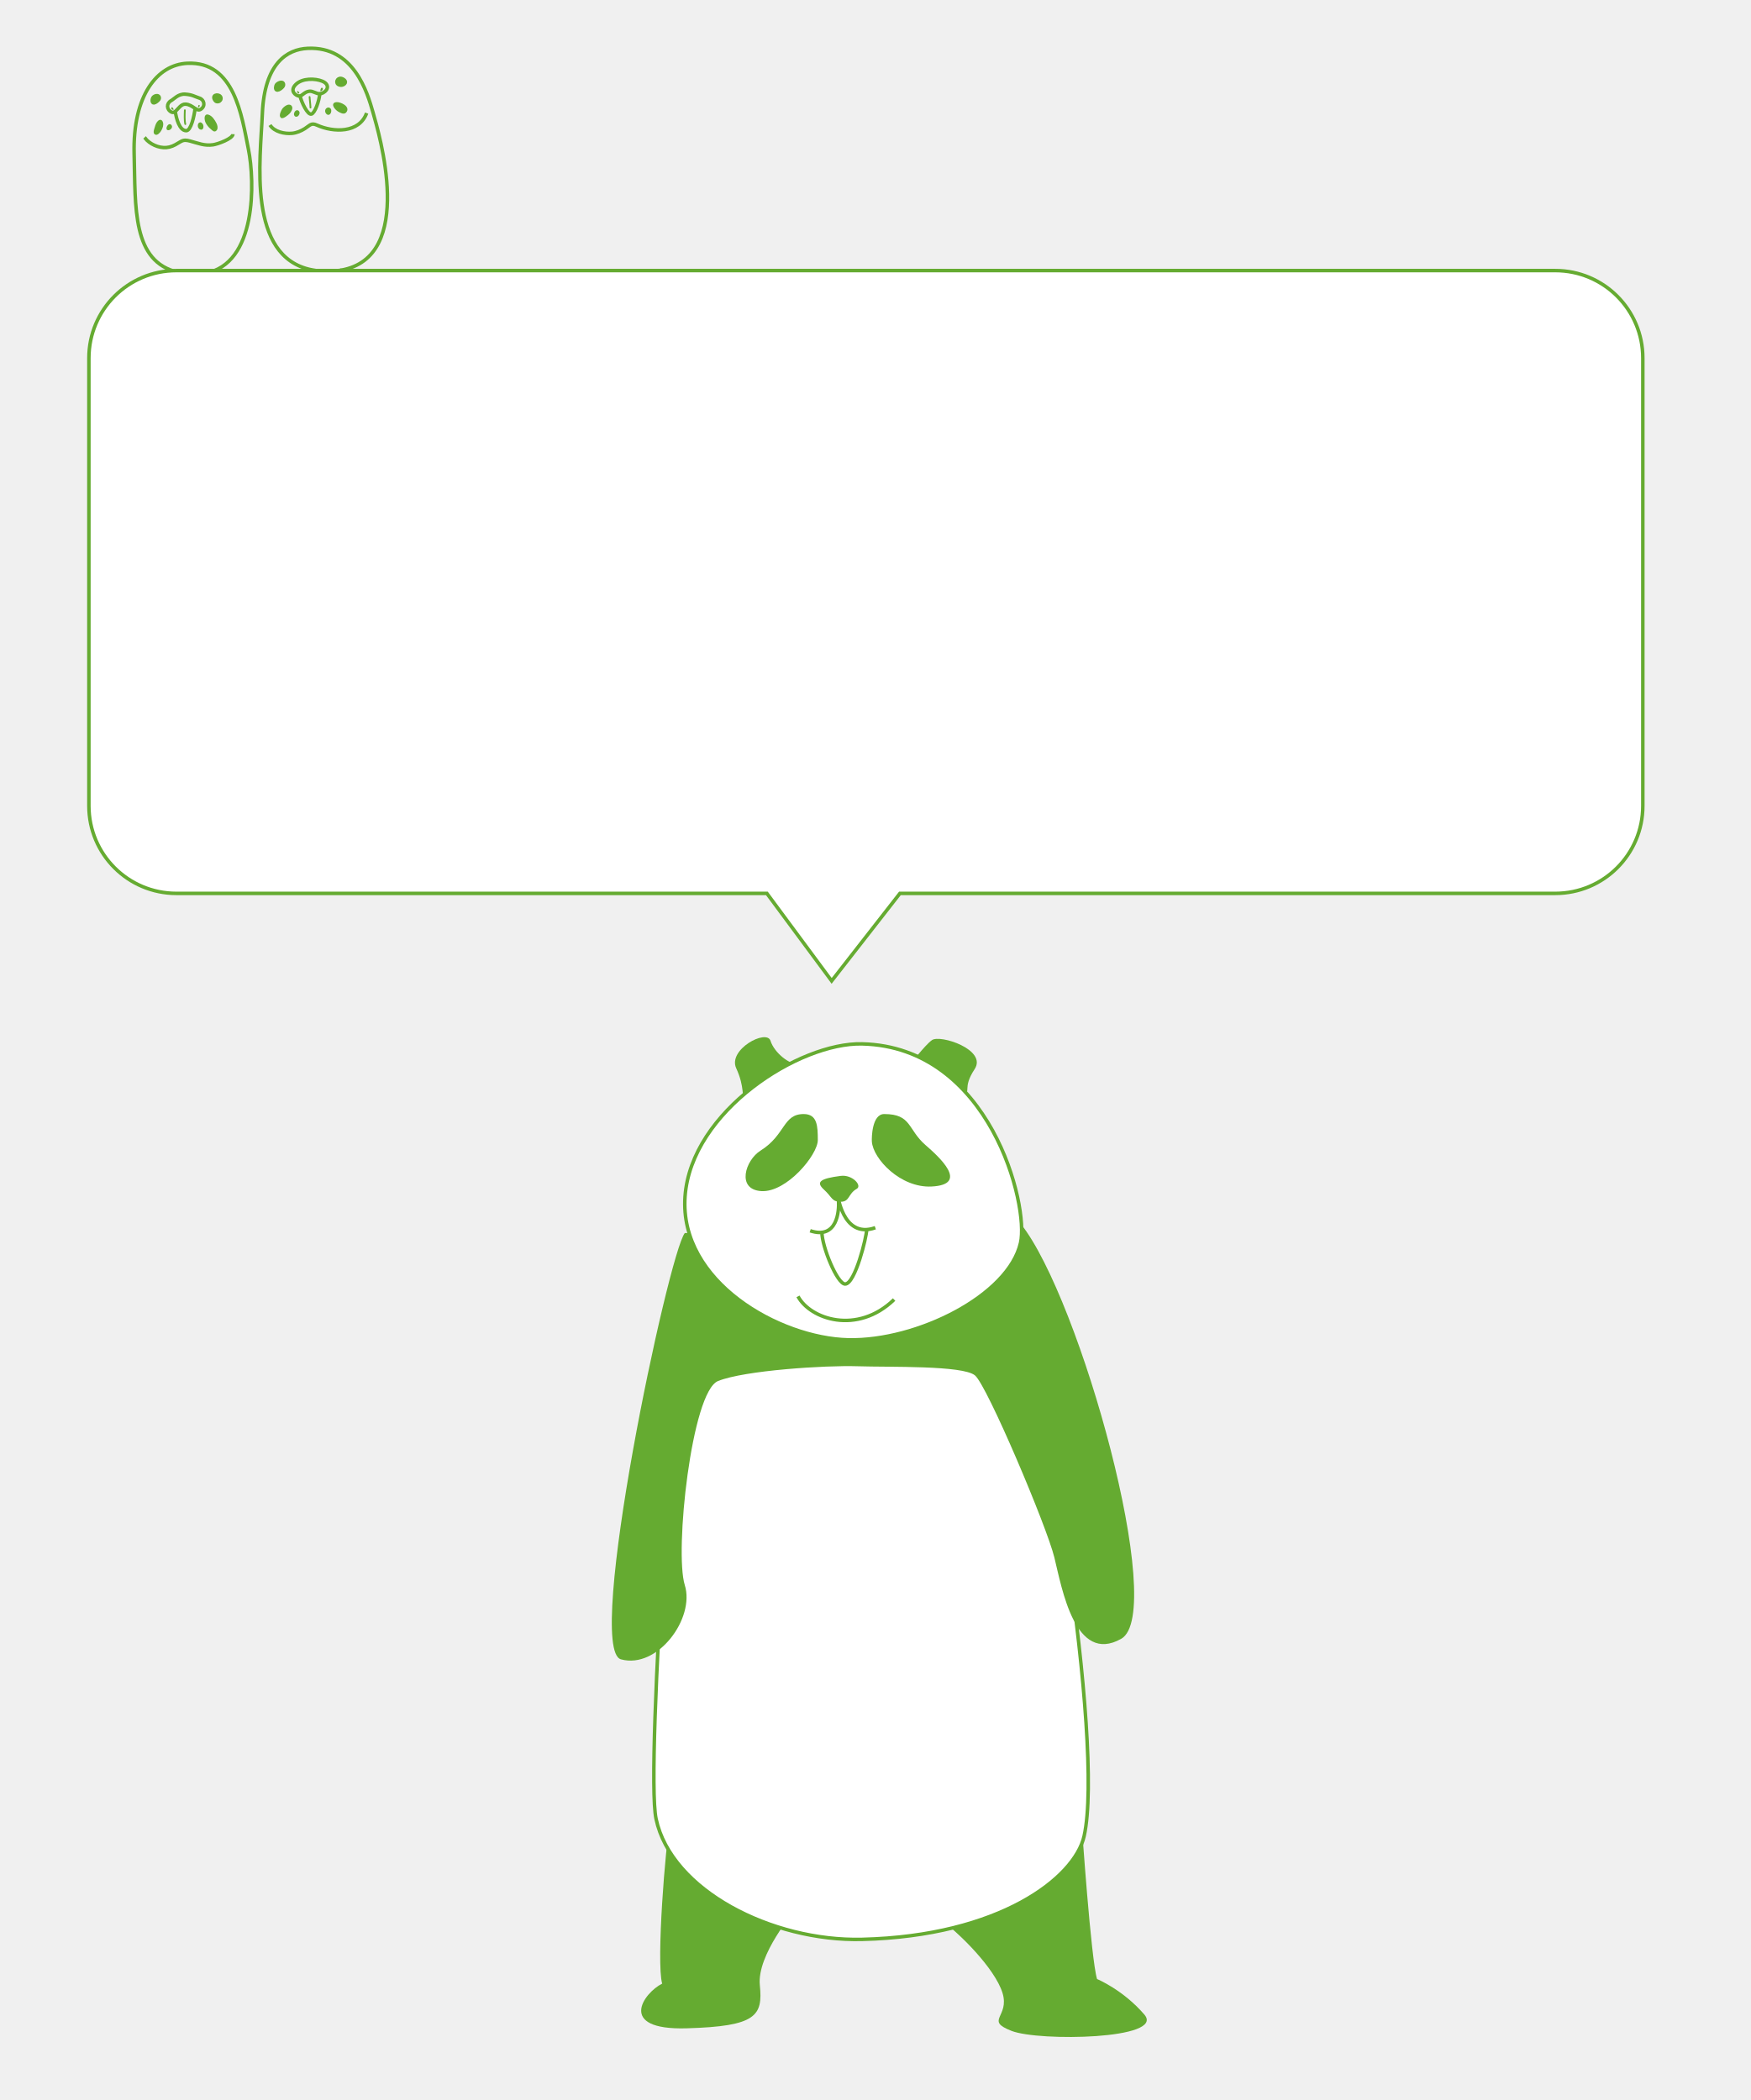
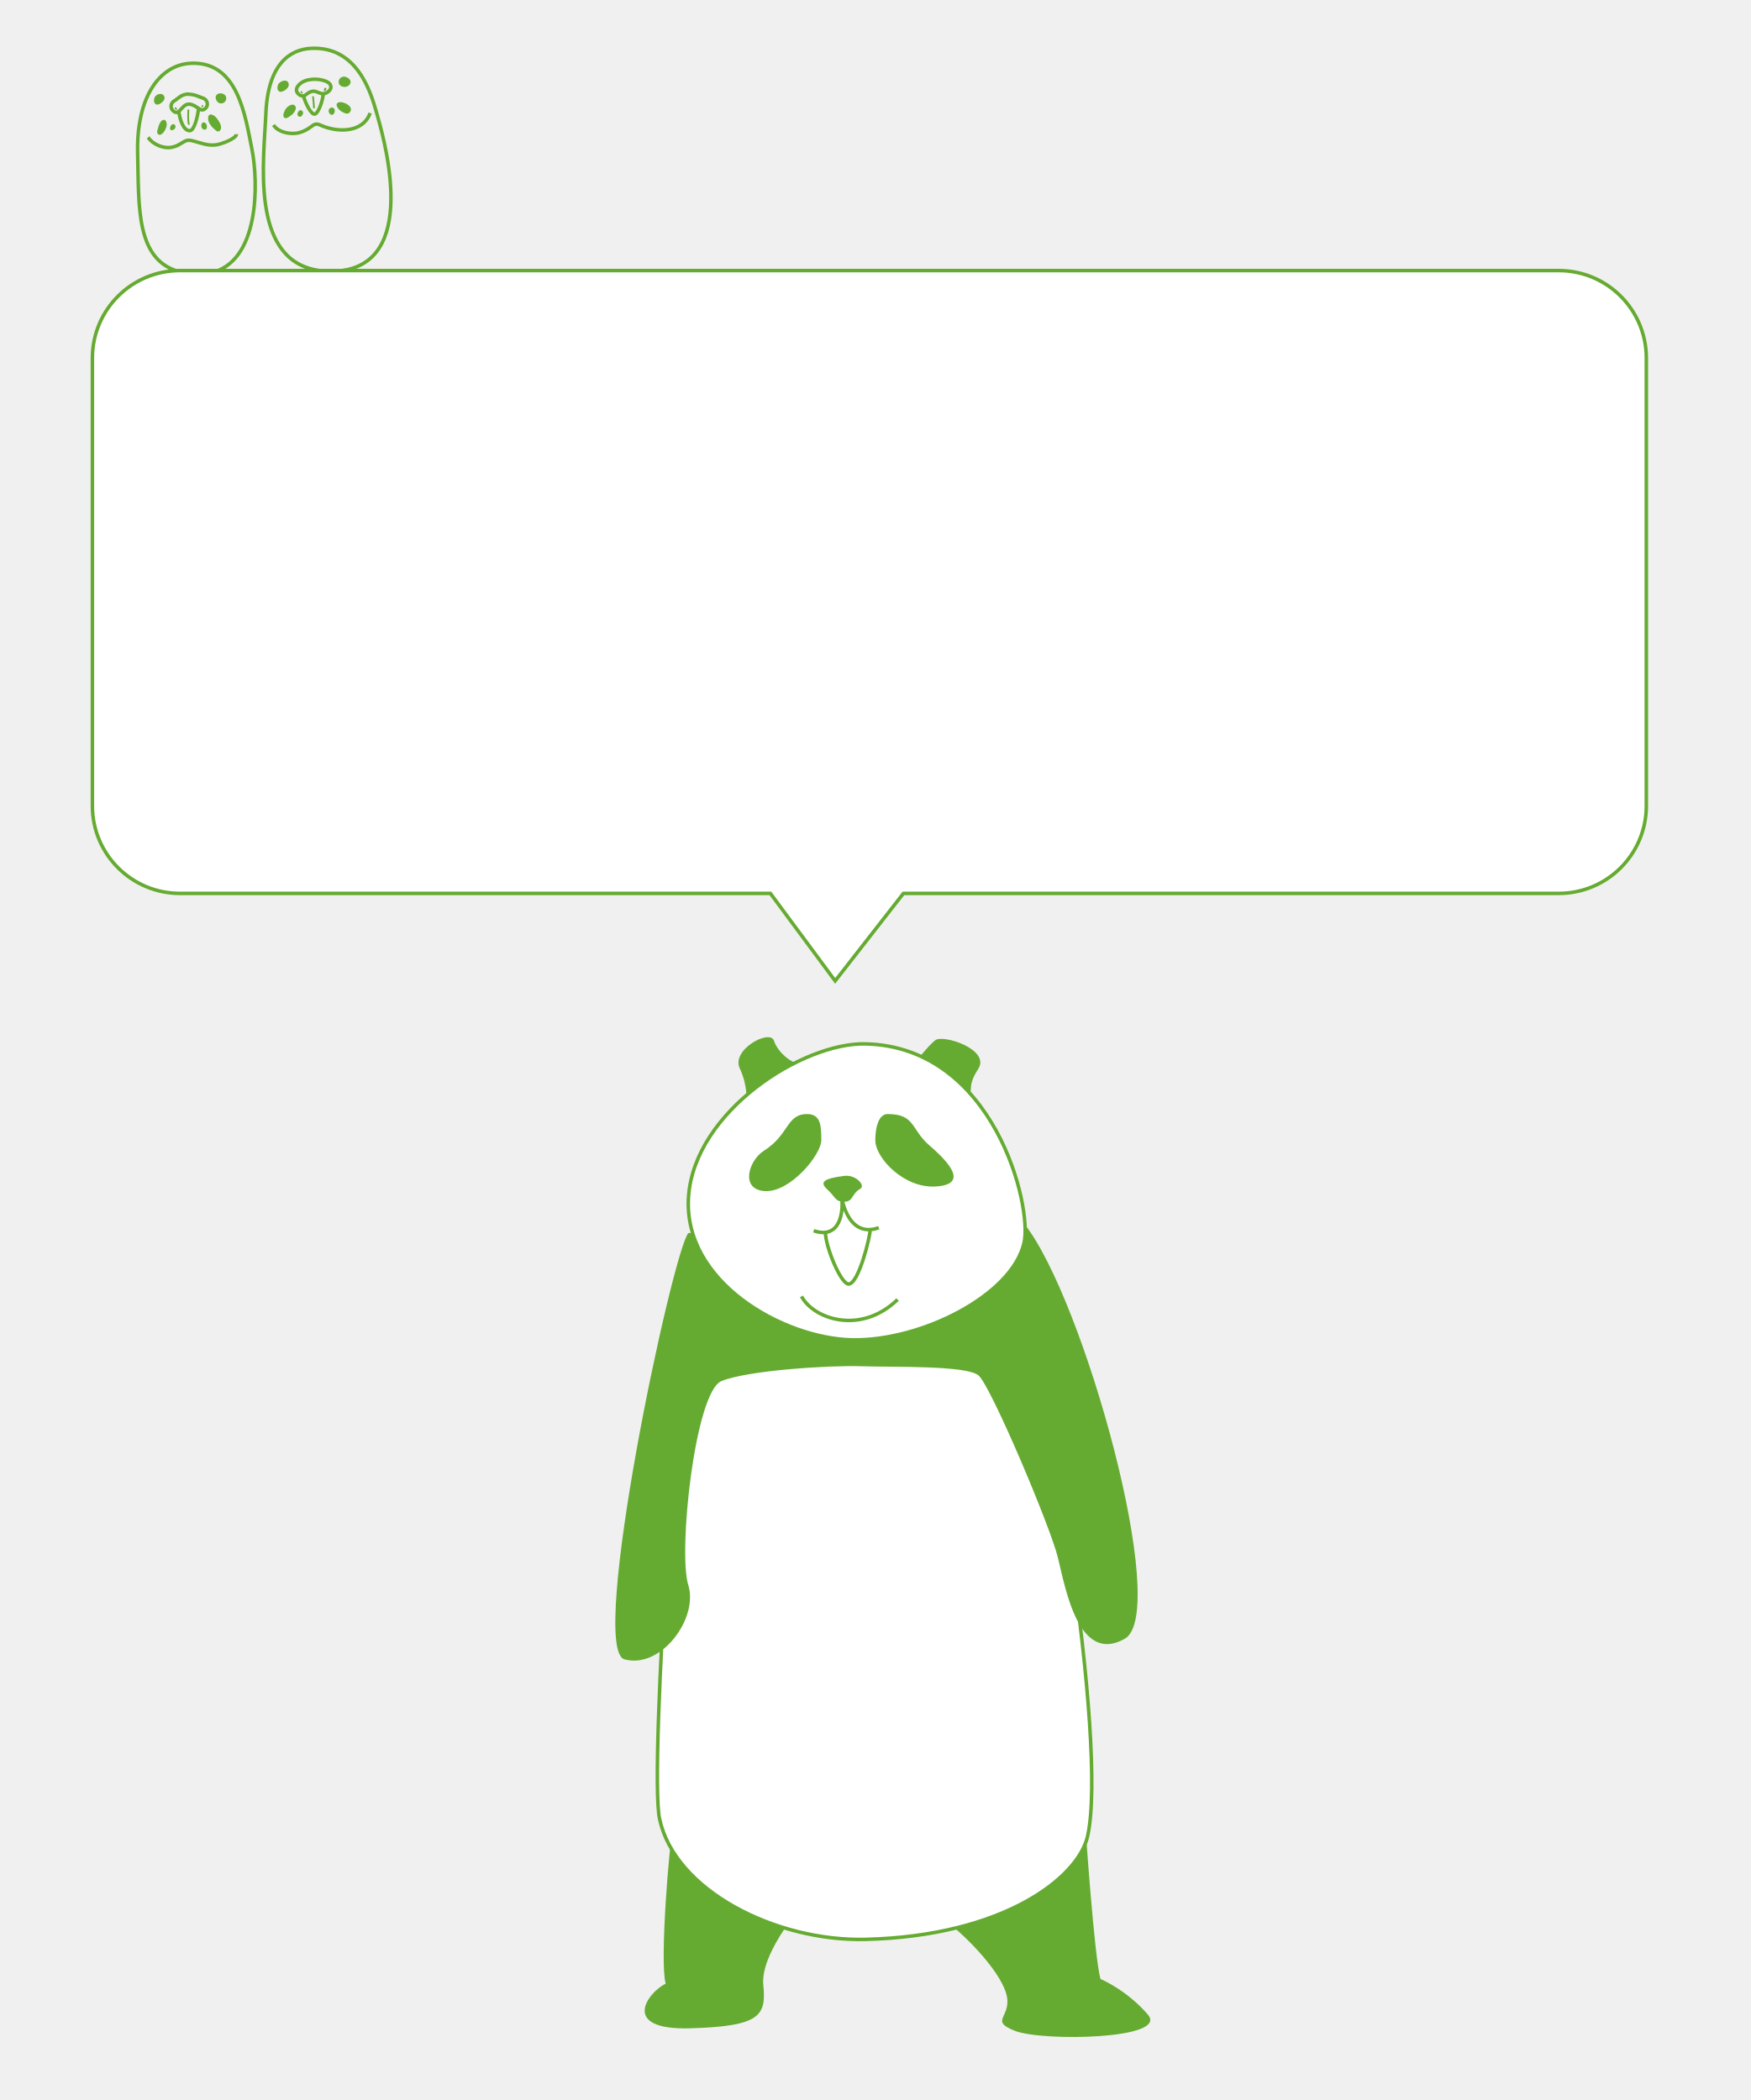
<svg xmlns="http://www.w3.org/2000/svg" version="1.1" x="0px" y="0px" width="500px" height="600px" viewBox="0 0 500 600" enable-background="new 0 0 500 600" xml:space="preserve">
  <g>
    <g>
-       <path fill="#65AB31" d="M227.936,303.917c-2.18,0.438-6.753-3.05-7.844-6.538c-1.09-3.488-12.274,2.481-9.795,7.846     c2.484,5.363,1.526,8.473,2.384,8.936" />
-       <path fill="#65AB31" d="M258.444,305.368c2.089-1.594,5.456-6.495,7.753-8.186c2.299-1.69,15.877,2.707,12.194,8.297     c-3.684,5.59-0.69,6.475-3.346,7.076" />
-       <path fill="#65AB31" d="M191.323,521.418c-1.18,5.188-3.923,39.229-2.18,45.33c-5.23,2.615-13.076,13.333,6.973,12.77     c20.052-0.563,21.797-3.616,20.924-12.333c-0.872-8.717,10.023-21.357,10.023-21.357" />
-       <path fill="#65AB31" d="M268.037,548.007c5.871,4.083,16.126,14.383,18.306,21.356c2.181,6.975-5.23,7.846,2.615,10.897     c7.847,3.053,44.021,2.434,37.922-4.667c-6.103-7.103-13.514-10.154-13.514-10.154c-1.743-5.665-4.358-44.021-4.358-44.021" />
-       <path fill="#FFFFFF" stroke="#65AB31" stroke-miterlimit="10" d="M195.605,363.633c-1.668,11.331-11.373,141.15-8.205,156.041     c4.356,20.486,33.12,35.056,58.84,34.435c39.231-0.947,60.745-17.522,63.43-29.516c5.876-26.275-11.525-135.432-19.839-144.834" />
-       <path fill="#65AB31" d="M195.605,352.299c-4.72,6.104-28.69,118.938-18.23,121.799c10.462,2.86,21.205-11.724,18.23-21.214     c-2.977-9.486,1.925-55.253,9.501-58.305c7.574-3.052,30.676-4.521,39.829-4.222c9.151,0.298,30.073-0.299,33.561,2.614     c3.487,2.915,20.488,43.113,22.668,51.999c2.177,8.887,5.924,30.672,19.091,23.266c13.161-7.404-11.654-97.195-28.665-118.552" />
-       <path fill="#FFFFFF" stroke="#65AB31" stroke-miterlimit="10" d="M246.24,298.251c-17.868-0.424-48.813,19.178-50.56,43.588     c-1.743,24.407,27.023,40.535,46.637,40.972c19.617,0.436,45.769-12.641,49.195-27.718     C293.929,344.458,282.855,299.123,246.24,298.251z" />
-       <path fill="#65AB31" d="M229.569,318.3c-5.991-0.007-5.121,5.933-12.311,10.437c-4.407,2.759-6.975,11.141,0.215,11.577     c7.192,0.436,16.144-10.351,16.129-14.603C233.589,321.764,233.493,318.308,229.569,318.3z" />
-       <path fill="#65AB31" d="M252.562,318.3c7.855,0,6.648,4.359,11.77,8.828c3.839,3.346,12.751,11.333,1.745,11.877     c-8.839,0.437-16.714-7.918-17.037-12.857C248.966,325.015,249.072,318.3,252.562,318.3z" />
-       <path fill="#65AB31" d="M240.142,335.967c-5.851,0.758-7.192,1.729-4.797,3.91c2.398,2.18,2.181,3.485,4.797,3.485     c2.614,0,2.07-2.287,4.577-3.696C246.345,338.749,243.481,335.534,240.142,335.967z" />
-       <path fill="none" stroke="#65AB31" stroke-miterlimit="10" d="M250.026,350.773c-9.728,3.487-10.691-10.892-10.494-7.411     c0.136,2.403-0.263,10.898-8.11,8.283" />
-       <path fill="none" stroke="#65AB31" stroke-miterlimit="10" d="M234.771,352.102c0.016,4.084,4.381,14.761,6.63,14.761     c2.851,0,6.139-13.427,6.167-15.556" />
-       <path fill="#FFFFFF" stroke="#65AB31" stroke-miterlimit="10" d="M227.936,370.392c3.486,6.493,16.899,11.115,27.458,0.908" />
+       <path fill="#65AB31" d="M228.936,303.917c-2.18,0.438-6.753-3.05-7.844-6.538c-1.09-3.488-12.274,2.481-9.795,7.846     c2.484,5.363,1.526,8.473,2.384,8.936" />
+       <path fill="#65AB31" d="M259.444,305.368c2.089-1.594,5.456-6.495,7.753-8.186c2.299-1.69,15.877,2.707,12.194,8.297     c-3.684,5.59-0.69,6.475-3.346,7.076" />
+       <path fill="#65AB31" d="M192.323,521.418c-1.18,5.188-3.923,39.229-2.18,45.33c-5.23,2.615-13.076,13.333,6.973,12.77     c20.052-0.563,21.797-3.616,20.924-12.333c-0.872-8.717,10.023-21.357,10.023-21.357" />
+       <path fill="#65AB31" d="M269.037,548.007c5.871,4.083,16.126,14.383,18.306,21.356c2.181,6.975-5.23,7.846,2.615,10.897     c7.847,3.053,44.021,2.434,37.922-4.667c-6.103-7.103-13.514-10.154-13.514-10.154c-1.743-5.665-4.358-44.021-4.358-44.021" />
+       <path fill="#FFFFFF" stroke="#65AB31" stroke-miterlimit="10" d="M196.605,363.633c-1.668,11.331-11.373,141.15-8.205,156.041     c4.356,20.486,33.12,35.056,58.84,34.435c39.231-0.947,60.745-17.522,63.43-29.516c5.876-26.275-11.525-135.432-19.839-144.834" />
+       <path fill="#65AB31" d="M196.605,352.299c-4.72,6.104-28.69,118.938-18.23,121.799c10.462,2.86,21.205-11.724,18.23-21.214     c-2.977-9.486,1.925-55.253,9.501-58.305c7.574-3.052,30.676-4.521,39.829-4.222c9.151,0.298,30.073-0.299,33.561,2.614     c3.487,2.915,20.488,43.113,22.668,51.999c2.177,8.887,5.924,30.672,19.091,23.266c13.161-7.404-11.654-97.195-28.665-118.552" />
+       <path fill="#FFFFFF" stroke="#65AB31" stroke-miterlimit="10" d="M247.24,298.251c-17.868-0.424-48.813,19.178-50.56,43.588     c-1.743,24.407,27.023,40.535,46.637,40.972c19.617,0.436,45.769-12.641,49.195-27.718     C294.929,344.458,283.855,299.123,247.24,298.251z" />
+       <path fill="#65AB31" d="M230.569,318.3c-5.991-0.007-5.121,5.933-12.311,10.437c-4.407,2.759-6.975,11.141,0.215,11.577     c7.192,0.436,16.144-10.351,16.129-14.603C234.589,321.764,234.493,318.308,230.569,318.3z" />
+       <path fill="#65AB31" d="M253.562,318.3c7.855,0,6.648,4.359,11.77,8.828c3.839,3.346,12.751,11.333,1.745,11.877     c-8.839,0.437-16.714-7.918-17.037-12.857C249.966,325.015,250.072,318.3,253.562,318.3z" />
+       <path fill="#65AB31" d="M241.142,335.967c-5.851,0.758-7.192,1.729-4.797,3.91c2.398,2.18,2.181,3.485,4.797,3.485     c2.614,0,2.07-2.287,4.577-3.696C247.345,338.749,244.481,335.534,241.142,335.967z" />
+       <path fill="none" stroke="#65AB31" stroke-miterlimit="10" d="M251.026,350.773c-9.728,3.487-10.691-10.892-10.494-7.411     c0.136,2.403-0.263,10.898-8.11,8.283" />
+       <path fill="none" stroke="#65AB31" stroke-miterlimit="10" d="M235.771,352.102c0.016,4.084,4.381,14.761,6.63,14.761     c2.851,0,6.139-13.427,6.167-15.556" />
+       <path fill="#FFFFFF" stroke="#65AB31" stroke-miterlimit="10" d="M228.936,370.392c3.486,6.493,16.899,11.115,27.458,0.908" />
    </g>
    <g id="left_2_">
-       <path fill="none" stroke="#65AB31" stroke-linejoin="round" stroke-miterlimit="10" d="M50.065,31.835     c0.27,1.904,1.153,5.526,3.151,5.503c1.32-0.014,2.262-4.168,2.509-6.354c-0.813-0.571-1.628-1.156-2.703-1.228     C51.715,29.668,50.932,31.107,50.065,31.835z" />
-       <path fill="none" stroke="#65AB31" stroke-linejoin="round" stroke-miterlimit="10" d="M55.726,30.984     c0.553,0.385,1.086,0.596,1.651,0.221c1.402-0.923,0.938-2.728-0.372-3.159c-1.487-0.487-2.034-0.992-4.129-1.14     c-1.942-0.137-3.194,1.413-3.992,1.847c-1.388,0.762-1.372,2.551,0.102,3.278c0.403,0.197,0.749,0.078,1.08-0.197" />
-       <path fill="#65AB31" stroke="#65AB31" stroke-miterlimit="10" d="M43.636,27.977c-0.224,0.414-0.271,1.502,0.357,1.424     c0.422-0.054,1.096-0.601,1.351-0.95c0.333-0.446,0.134-1.072-0.47-1.126C44.405,27.286,43.835,27.605,43.636,27.977z" />
-       <path fill="#65AB31" stroke="#65AB31" stroke-miterlimit="10" d="M61.196,28.297c0.215,0.486,0.502,0.838,1.126,0.737     c0.515-0.078,0.895-0.588,0.784-1.117C62.868,26.792,60.578,26.893,61.196,28.297z" />
-       <path fill="#65AB31" stroke="#65AB31" stroke-width="0.5" stroke-miterlimit="10" d="M47.859,36.884     c0.271,0.333,1.389-0.392,0.932-1.002C48.309,35.237,47.589,36.553,47.859,36.884z" />
-       <path fill="#65AB31" stroke="#65AB31" stroke-width="0.5" stroke-miterlimit="10" d="M56.975,36.564     c0.23,0.268,0.689,0.376,0.843-0.045c0.101-0.284,0.03-0.805-0.159-1.027C56.908,34.612,56.447,35.953,56.975,36.564z" />
-       <path fill="#65AB31" stroke="#65AB31" stroke-width="0.5" stroke-miterlimit="10" d="M44.473,36.337     c-0.098,0.368-0.567,1.454-0.176,1.815c0.502,0.464,1.264-0.489,1.479-0.844c0.31-0.518,0.602-1.135,0.604-1.773     c0-0.685-0.379-1.474-1.08-0.813C44.867,35.13,44.623,35.777,44.473,36.337z" />
-       <path fill="#65AB31" stroke="#65AB31" stroke-width="0.5" stroke-miterlimit="10" d="M58.958,34.952     c0.315,0.619,0.808,1.253,1.351,1.688c0.446,0.361,0.968,1.103,1.443,0.359c0.322-0.511,0.065-1.276-0.178-1.748     c-0.446-0.85-1.143-1.968-2.129-2.258C58.366,32.674,58.68,34.408,58.958,34.952z" />
-       <path fill="none" stroke="#65AB31" stroke-linejoin="round" stroke-miterlimit="10" d="M58.529,78.084     c14.898-2.58,14.263-26.3,12.44-35.406c-1.938-9.689-4.024-25.196-17.443-24.599c-8.649,0.383-15.655,9.241-15.208,25.94     c0.406,15.169-0.662,30.831,12.663,33.795" />
-       <path fill="none" stroke="#65AB31" stroke-linejoin="round" stroke-miterlimit="10" d="M50.981,77.814     c-0.556,7.402,2.831,32.097,4.598,32.242c1.688,0.138,2.89-27.123,2.95-31.973c-0.955,0.166-1.976,0.247-3.063,0.229     C53.813,78.285,52.325,78.113,50.981,77.814z" />
-       <path fill="#62A334" d="M49.605,31.265c-0.075-0.185-0.424-0.947-0.65-0.467c-0.162,0.341,0.376,0.727,0.674,0.511L49.605,31.265     z" />
-       <path fill="#62A334" d="M56.559,30.673c-0.003-0.17,0.093-0.918,0.426-0.637c0.253,0.214-0.152,0.66-0.378,0.65L56.559,30.673z" />
-       <path fill="none" stroke="#65AB31" stroke-linejoin="round" stroke-miterlimit="10" d="M66.539,38.332     c-0.046,1.297-4.333,2.835-5.663,3.031c-2.493,0.366-4.311-0.462-6.568-1.058c-1.064-0.281-1.759-0.392-2.724,0.163     c-1.091,0.631-1.877,1.217-3.185,1.545c-2.216,0.557-4.822-0.387-6.45-1.968c-0.225-0.216-0.451-0.576-0.65-0.791" />
-       <path fill="none" stroke="#65AB31" stroke-width="0.5" stroke-linecap="round" stroke-linejoin="round" stroke-miterlimit="10" d="     M52.801,31.497c-0.046,1.057-0.134,2.935,0.131,3.949" />
+       <path fill="none" stroke="#65AB31" stroke-linejoin="round" stroke-miterlimit="10" d="M51.065,31.835     c0.27,1.904,1.153,5.526,3.151,5.503c1.32-0.014,2.262-4.168,2.509-6.354c-0.813-0.571-1.628-1.156-2.703-1.228     C52.715,29.668,51.932,31.107,51.065,31.835z" />
+       <path fill="none" stroke="#65AB31" stroke-linejoin="round" stroke-miterlimit="10" d="M56.726,30.984     c0.553,0.385,1.086,0.596,1.651,0.221c1.402-0.923,0.938-2.728-0.372-3.159c-1.487-0.487-2.034-0.992-4.129-1.14     c-1.942-0.137-3.194,1.413-3.992,1.847c-1.388,0.762-1.372,2.551,0.102,3.278c0.403,0.197,0.749,0.078,1.08-0.197" />
+       <path fill="#65AB31" stroke="#65AB31" stroke-miterlimit="10" d="M44.636,27.977c-0.224,0.414-0.271,1.502,0.357,1.424     c0.422-0.054,1.096-0.601,1.351-0.95c0.333-0.446,0.134-1.072-0.47-1.126C45.405,27.286,44.835,27.605,44.636,27.977z" />
+       <path fill="#65AB31" stroke="#65AB31" stroke-miterlimit="10" d="M62.196,28.297c0.215,0.486,0.502,0.838,1.126,0.737     c0.515-0.078,0.895-0.588,0.784-1.117C63.868,26.792,61.578,26.893,62.196,28.297z" />
+       <path fill="#65AB31" stroke="#65AB31" stroke-width="0.5" stroke-miterlimit="10" d="M48.859,36.884     c0.271,0.333,1.389-0.392,0.932-1.002C49.309,35.237,48.589,36.553,48.859,36.884z" />
+       <path fill="#65AB31" stroke="#65AB31" stroke-width="0.5" stroke-miterlimit="10" d="M57.975,36.564     c0.23,0.268,0.689,0.376,0.843-0.045c0.101-0.284,0.03-0.805-0.159-1.027C57.908,34.612,57.447,35.953,57.975,36.564z" />
+       <path fill="#65AB31" stroke="#65AB31" stroke-width="0.5" stroke-miterlimit="10" d="M45.473,36.337     c-0.098,0.368-0.567,1.454-0.176,1.815c0.502,0.464,1.264-0.489,1.479-0.844c0.31-0.518,0.602-1.135,0.604-1.773     c0-0.685-0.379-1.474-1.08-0.813C45.867,35.13,45.623,35.777,45.473,36.337z" />
+       <path fill="#65AB31" stroke="#65AB31" stroke-width="0.5" stroke-miterlimit="10" d="M59.958,34.952     c0.315,0.619,0.808,1.253,1.351,1.688c0.446,0.361,0.968,1.103,1.443,0.359c0.322-0.511,0.065-1.276-0.178-1.748     c-0.446-0.85-1.143-1.968-2.129-2.258C59.366,32.674,59.68,34.408,59.958,34.952z" />
+       <path fill="none" stroke="#65AB31" stroke-linejoin="round" stroke-miterlimit="10" d="M59.529,78.084     c14.898-2.58,14.263-26.3,12.44-35.406c-1.938-9.689-4.024-25.196-17.443-24.599c-8.649,0.383-15.655,9.241-15.208,25.94     c0.406,15.169-0.662,30.831,12.663,33.795" />
+       <path fill="none" stroke="#65AB31" stroke-linejoin="round" stroke-miterlimit="10" d="M51.981,77.814     c-0.556,7.402,2.831,32.097,4.598,32.242c1.688,0.138,2.89-27.123,2.95-31.973c-0.955,0.166-1.976,0.247-3.063,0.229     C54.813,78.285,53.325,78.113,51.981,77.814z" />
+       <path fill="#62A334" d="M50.605,31.265c-0.075-0.185-0.424-0.947-0.65-0.467c-0.162,0.341,0.376,0.727,0.674,0.511L50.605,31.265     z" />
+       <path fill="#62A334" d="M57.559,30.673c-0.003-0.17,0.093-0.918,0.426-0.637c0.253,0.214-0.152,0.66-0.378,0.65L57.559,30.673z" />
+       <path fill="none" stroke="#65AB31" stroke-linejoin="round" stroke-miterlimit="10" d="M67.539,38.332     c-0.046,1.297-4.333,2.835-5.663,3.031c-2.493,0.366-4.311-0.462-6.568-1.058c-1.064-0.281-1.759-0.392-2.724,0.163     c-1.091,0.631-1.877,1.217-3.185,1.545c-2.216,0.557-4.822-0.387-6.45-1.968c-0.225-0.216-0.451-0.576-0.65-0.791" />
+       <path fill="none" stroke="#65AB31" stroke-width="0.5" stroke-linecap="round" stroke-linejoin="round" stroke-miterlimit="10" d="     M53.801,31.497c-0.046,1.057-0.134,2.935,0.131,3.949" />
    </g>
    <g id="right_2_">
-       <path fill="#65AB31" stroke="#65AB31" stroke-miterlimit="10" d="M79.003,24.18c-0.148,0.203-0.258,0.596-0.261,0.852     c-0.003,0.388,0.099,0.732,0.485,0.708c0.517-0.033,1.133-0.518,1.48-0.902c0.197-0.217,0.324-0.479,0.273-0.775     C80.794,23.004,79.312,23.761,79.003,24.18z" />
-       <path fill="#65AB31" stroke="#65AB31" stroke-miterlimit="10" d="M96.821,24.22c0.52,0.21,1.102,0.178,1.574-0.257     c0.771-0.712-0.341-1.436-0.909-1.55C96.278,22.168,95.711,23.763,96.821,24.22z" />
-       <path fill="#65AB31" stroke="#65AB31" stroke-width="0.5" stroke-miterlimit="10" d="M84.326,32.964     c0.506,0.57,1.354-0.632,0.843-1.111C84.62,31.333,83.959,32.548,84.326,32.964z" />
-       <path fill="#65AB31" stroke="#65AB31" stroke-width="0.5" stroke-miterlimit="10" d="M94.239,32.231     c0.132-0.24,0.22-0.779,0.037-1.015c-0.448-0.567-1.199-0.079-1.16,0.52C93.157,32.352,93.84,32.977,94.239,32.231z" />
-       <path fill="#65AB31" stroke="#65AB31" stroke-width="0.5" stroke-miterlimit="10" d="M80.81,31.265     c-0.268,0.402-0.949,1.766-0.437,2.185c0.437,0.358,1.832-0.823,2.137-1.137c0.392-0.401,1.025-1.35,0.606-1.899     C82.516,29.621,81.168,30.727,80.81,31.265z" />
-       <path fill="#65AB31" stroke="#65AB31" stroke-width="0.5" stroke-miterlimit="10" d="M96.714,31.665     c0.493,0.274,1.452,0.87,1.952,0.328c1.271-1.375-1.509-2.678-2.559-2.563C94.502,29.602,96.004,31.269,96.714,31.665z" />
-       <path fill="none" stroke="#65AB31" stroke-linejoin="round" stroke-miterlimit="10" d="M88.37,26.067     c-1.317,0.141-1.921,1.173-2.675,1.347c0.481,1.926,2.172,5.474,3.258,5.179c1.012-0.274,2.218-3.749,2.397-5.811     C90.277,26.82,89.426,25.953,88.37,26.067z" />
-       <path fill="none" stroke="#65AB31" stroke-linejoin="round" stroke-miterlimit="10" d="M91.351,26.782     c0.3-0.011,0.612-0.088,0.961-0.28c1.575-0.883,1.716-2.485-0.229-3.291c-2.062-0.851-5.72-0.928-7.583,0.906     c-1.862,1.838-0.069,3.191,0.861,3.313c0.116,0.015,0.226,0.006,0.335-0.017" />
-       <path fill="none" stroke="#65AB31" stroke-linejoin="round" stroke-miterlimit="10" d="M97.32,77.206     c21.679-3.626,10.812-39.45,9.231-45.055c-1.642-5.815-5.519-18.938-18.638-18.34c-5.962,0.271-12.376,4.325-12.972,18.636     c-0.545,13.094-4.461,40.911,14.054,44.643" />
-       <path fill="none" stroke="#65AB31" stroke-linejoin="round" stroke-miterlimit="10" d="M88.996,77.089     c-0.084,4.695,3.924,33.244,5.809,32.993c1.776-0.232,3.718-26.084,2.516-32.876c-0.804,0.134-1.651,0.227-2.548,0.271     C92.637,77.577,90.72,77.438,88.996,77.089z" />
-       <path fill="#62A334" d="M91.537,26.041c-0.093-0.019,0.053-1.108,0.486-0.964C92.506,25.235,92.029,26.141,91.537,26.041z" />
-       <path fill="#62A334" d="M84.851,26.241c-0.021-0.508,0.562-0.012,0.617,0.222C85.586,26.984,84.866,26.584,84.851,26.241z" />
-       <path fill="none" stroke="#65AB31" stroke-linejoin="round" stroke-miterlimit="10" d="M104.728,32.306     c-2.11,5.784-9.458,5.587-14.195,3.446c-1.667-0.753-1.968,0.056-3.454,0.992c-1.091,0.687-2.367,1.226-3.646,1.346     c-2.146,0.203-5.08-0.423-6.312-2.366" />
-       <path fill="none" stroke="#65AB31" stroke-width="0.5" stroke-linecap="round" stroke-linejoin="round" stroke-miterlimit="10" d="     M88.426,27.705c0.03,0.806,0.213,1.721,0.262,3.03" />
+       <path fill="#65AB31" stroke="#65AB31" stroke-miterlimit="10" d="M80.003,24.18c-0.148,0.203-0.258,0.596-0.261,0.852     c-0.003,0.388,0.099,0.732,0.485,0.708c0.517-0.033,1.133-0.518,1.48-0.902c0.197-0.217,0.324-0.479,0.273-0.775     C81.794,23.004,80.312,23.761,80.003,24.18z" />
+       <path fill="#65AB31" stroke="#65AB31" stroke-miterlimit="10" d="M97.821,24.22c0.52,0.21,1.102,0.178,1.574-0.257     c0.771-0.712-0.341-1.436-0.909-1.55C97.278,22.168,96.711,23.763,97.821,24.22z" />
+       <path fill="#65AB31" stroke="#65AB31" stroke-width="0.5" stroke-miterlimit="10" d="M85.326,32.964     c0.506,0.57,1.354-0.632,0.843-1.111C85.62,31.333,84.959,32.548,85.326,32.964z" />
+       <path fill="#65AB31" stroke="#65AB31" stroke-width="0.5" stroke-miterlimit="10" d="M95.239,32.231     c0.132-0.24,0.22-0.779,0.037-1.015c-0.448-0.567-1.199-0.079-1.16,0.52C94.157,32.352,94.84,32.977,95.239,32.231z" />
+       <path fill="#65AB31" stroke="#65AB31" stroke-width="0.5" stroke-miterlimit="10" d="M81.81,31.265     c-0.268,0.402-0.949,1.766-0.437,2.185c0.437,0.358,1.832-0.823,2.137-1.137c0.392-0.401,1.025-1.35,0.606-1.899     C83.516,29.621,82.168,30.727,81.81,31.265z" />
+       <path fill="#65AB31" stroke="#65AB31" stroke-width="0.5" stroke-miterlimit="10" d="M97.714,31.665     c0.493,0.274,1.452,0.87,1.952,0.328c1.271-1.375-1.509-2.678-2.559-2.563C95.502,29.602,97.004,31.269,97.714,31.665z" />
+       <path fill="none" stroke="#65AB31" stroke-linejoin="round" stroke-miterlimit="10" d="M89.37,26.067     c-1.317,0.141-1.921,1.173-2.675,1.347c0.481,1.926,2.172,5.474,3.258,5.179c1.012-0.274,2.218-3.749,2.397-5.811     C91.277,26.82,90.426,25.953,89.37,26.067z" />
+       <path fill="none" stroke="#65AB31" stroke-linejoin="round" stroke-miterlimit="10" d="M92.351,26.782     c0.3-0.011,0.612-0.088,0.961-0.28c1.575-0.883,1.716-2.485-0.229-3.291c-2.062-0.851-5.72-0.928-7.583,0.906     c-1.862,1.838-0.069,3.191,0.861,3.313c0.116,0.015,0.226,0.006,0.335-0.017" />
+       <path fill="none" stroke="#65AB31" stroke-linejoin="round" stroke-miterlimit="10" d="M98.32,77.206     c21.679-3.626,10.812-39.45,9.231-45.055c-1.642-5.815-5.519-18.938-18.638-18.34c-5.962,0.271-12.376,4.325-12.972,18.636     c-0.545,13.094-4.461,40.911,14.054,44.643" />
+       <path fill="none" stroke="#65AB31" stroke-linejoin="round" stroke-miterlimit="10" d="M89.996,77.089     c-0.084,4.695,3.924,33.244,5.809,32.993c1.776-0.232,3.718-26.084,2.516-32.876c-0.804,0.134-1.651,0.227-2.548,0.271     C93.637,77.577,91.72,77.438,89.996,77.089z" />
+       <path fill="#62A334" d="M92.537,26.041c-0.093-0.019,0.053-1.108,0.486-0.964C93.506,25.235,93.029,26.141,92.537,26.041z" />
+       <path fill="#62A334" d="M85.851,26.241c-0.021-0.508,0.562-0.012,0.617,0.222C86.586,26.984,85.866,26.584,85.851,26.241z" />
+       <path fill="none" stroke="#65AB31" stroke-linejoin="round" stroke-miterlimit="10" d="M105.728,32.306     c-2.11,5.784-9.458,5.587-14.195,3.446c-1.667-0.753-1.968,0.056-3.454,0.992c-1.091,0.687-2.367,1.226-3.646,1.346     c-2.146,0.203-5.08-0.423-6.312-2.366" />
+       <path fill="none" stroke="#65AB31" stroke-width="0.5" stroke-linecap="round" stroke-linejoin="round" stroke-miterlimit="10" d="     M89.426,27.705c0.03,0.806,0.213,1.721,0.262,3.03" />
    </g>
-     <path fill="#FFFFFF" stroke="#65AB31" stroke-miterlimit="10" d="M469.26,230.255c0,13.807-11.192,25-25,25H257.056l-19.501,25    l-18.499-25H50.392c-13.807,0-25-11.193-25-25V102.307c0-13.807,11.193-25,25-25H444.26c13.808,0,25,11.193,25,25V230.255z" />
+     <path fill="#FFFFFF" stroke="#65AB31" stroke-miterlimit="10" d="M470.26,230.255c0,13.807-11.192,25-25,25H258.056l-19.501,25    l-18.499-25H51.392c-13.807,0-25-11.193-25-25V102.307c0-13.807,11.193-25,25-25H445.26c13.808,0,25,11.193,25,25V230.255z" />
  </g>
</svg>
